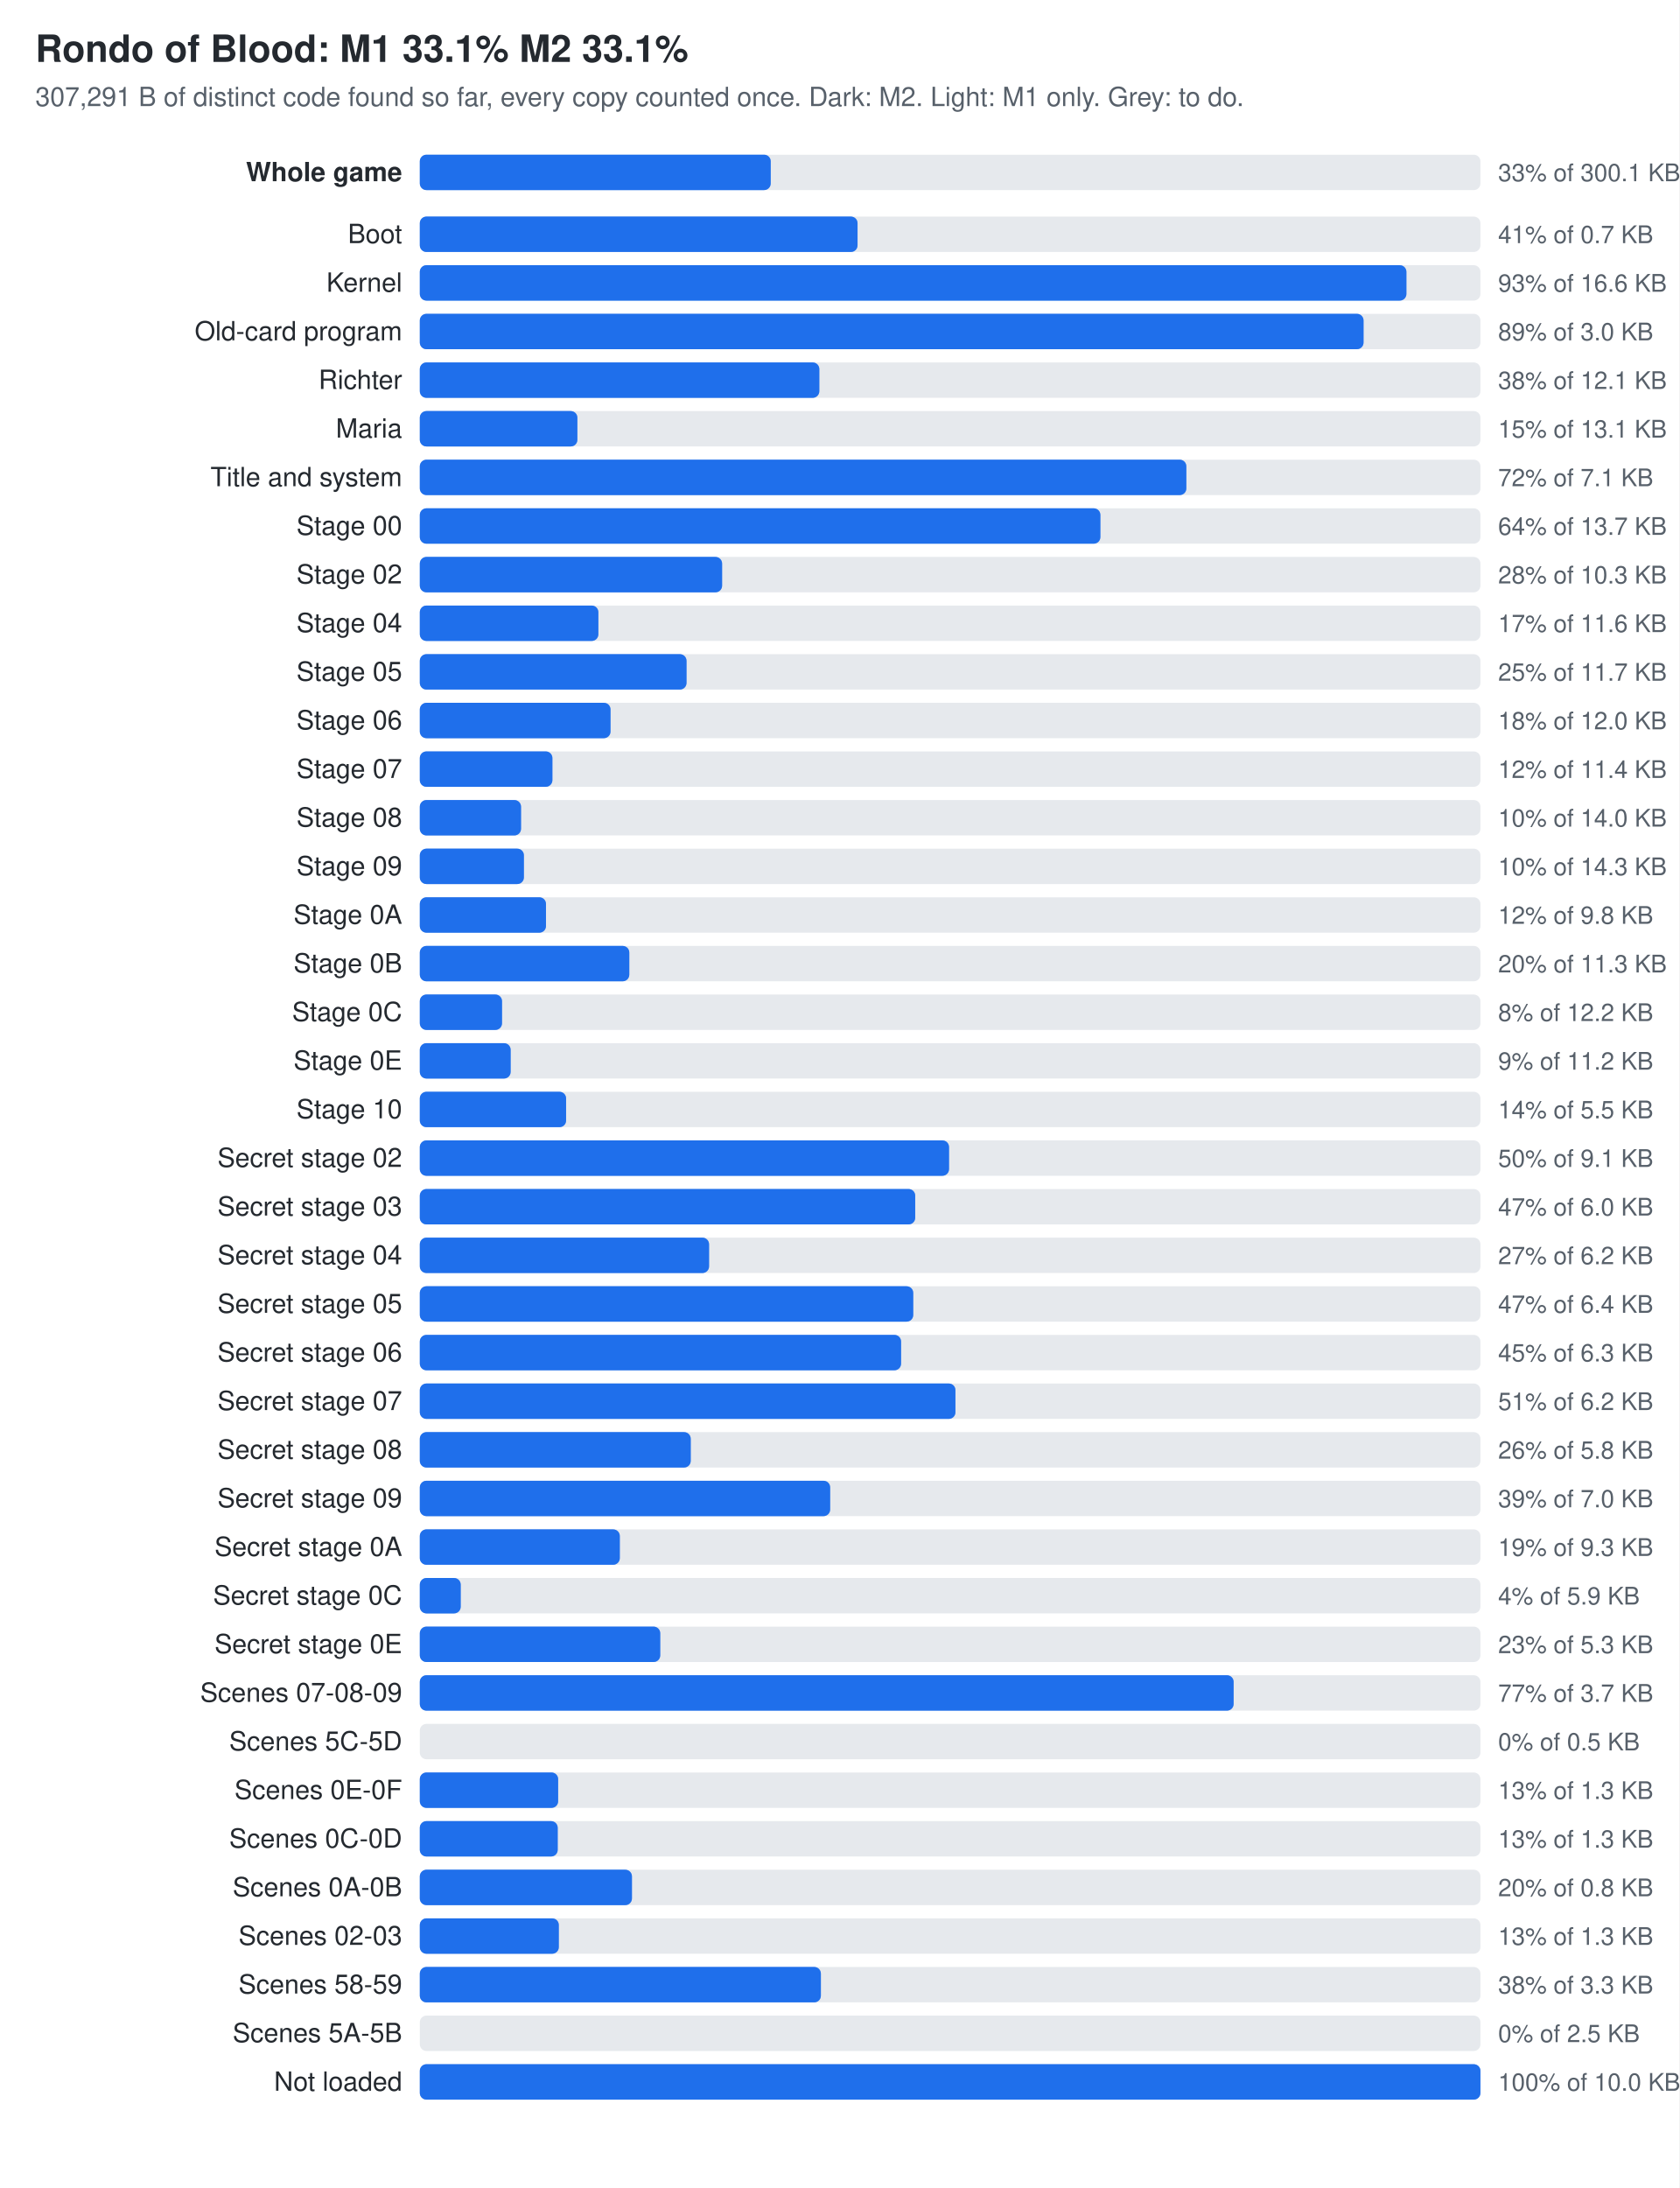
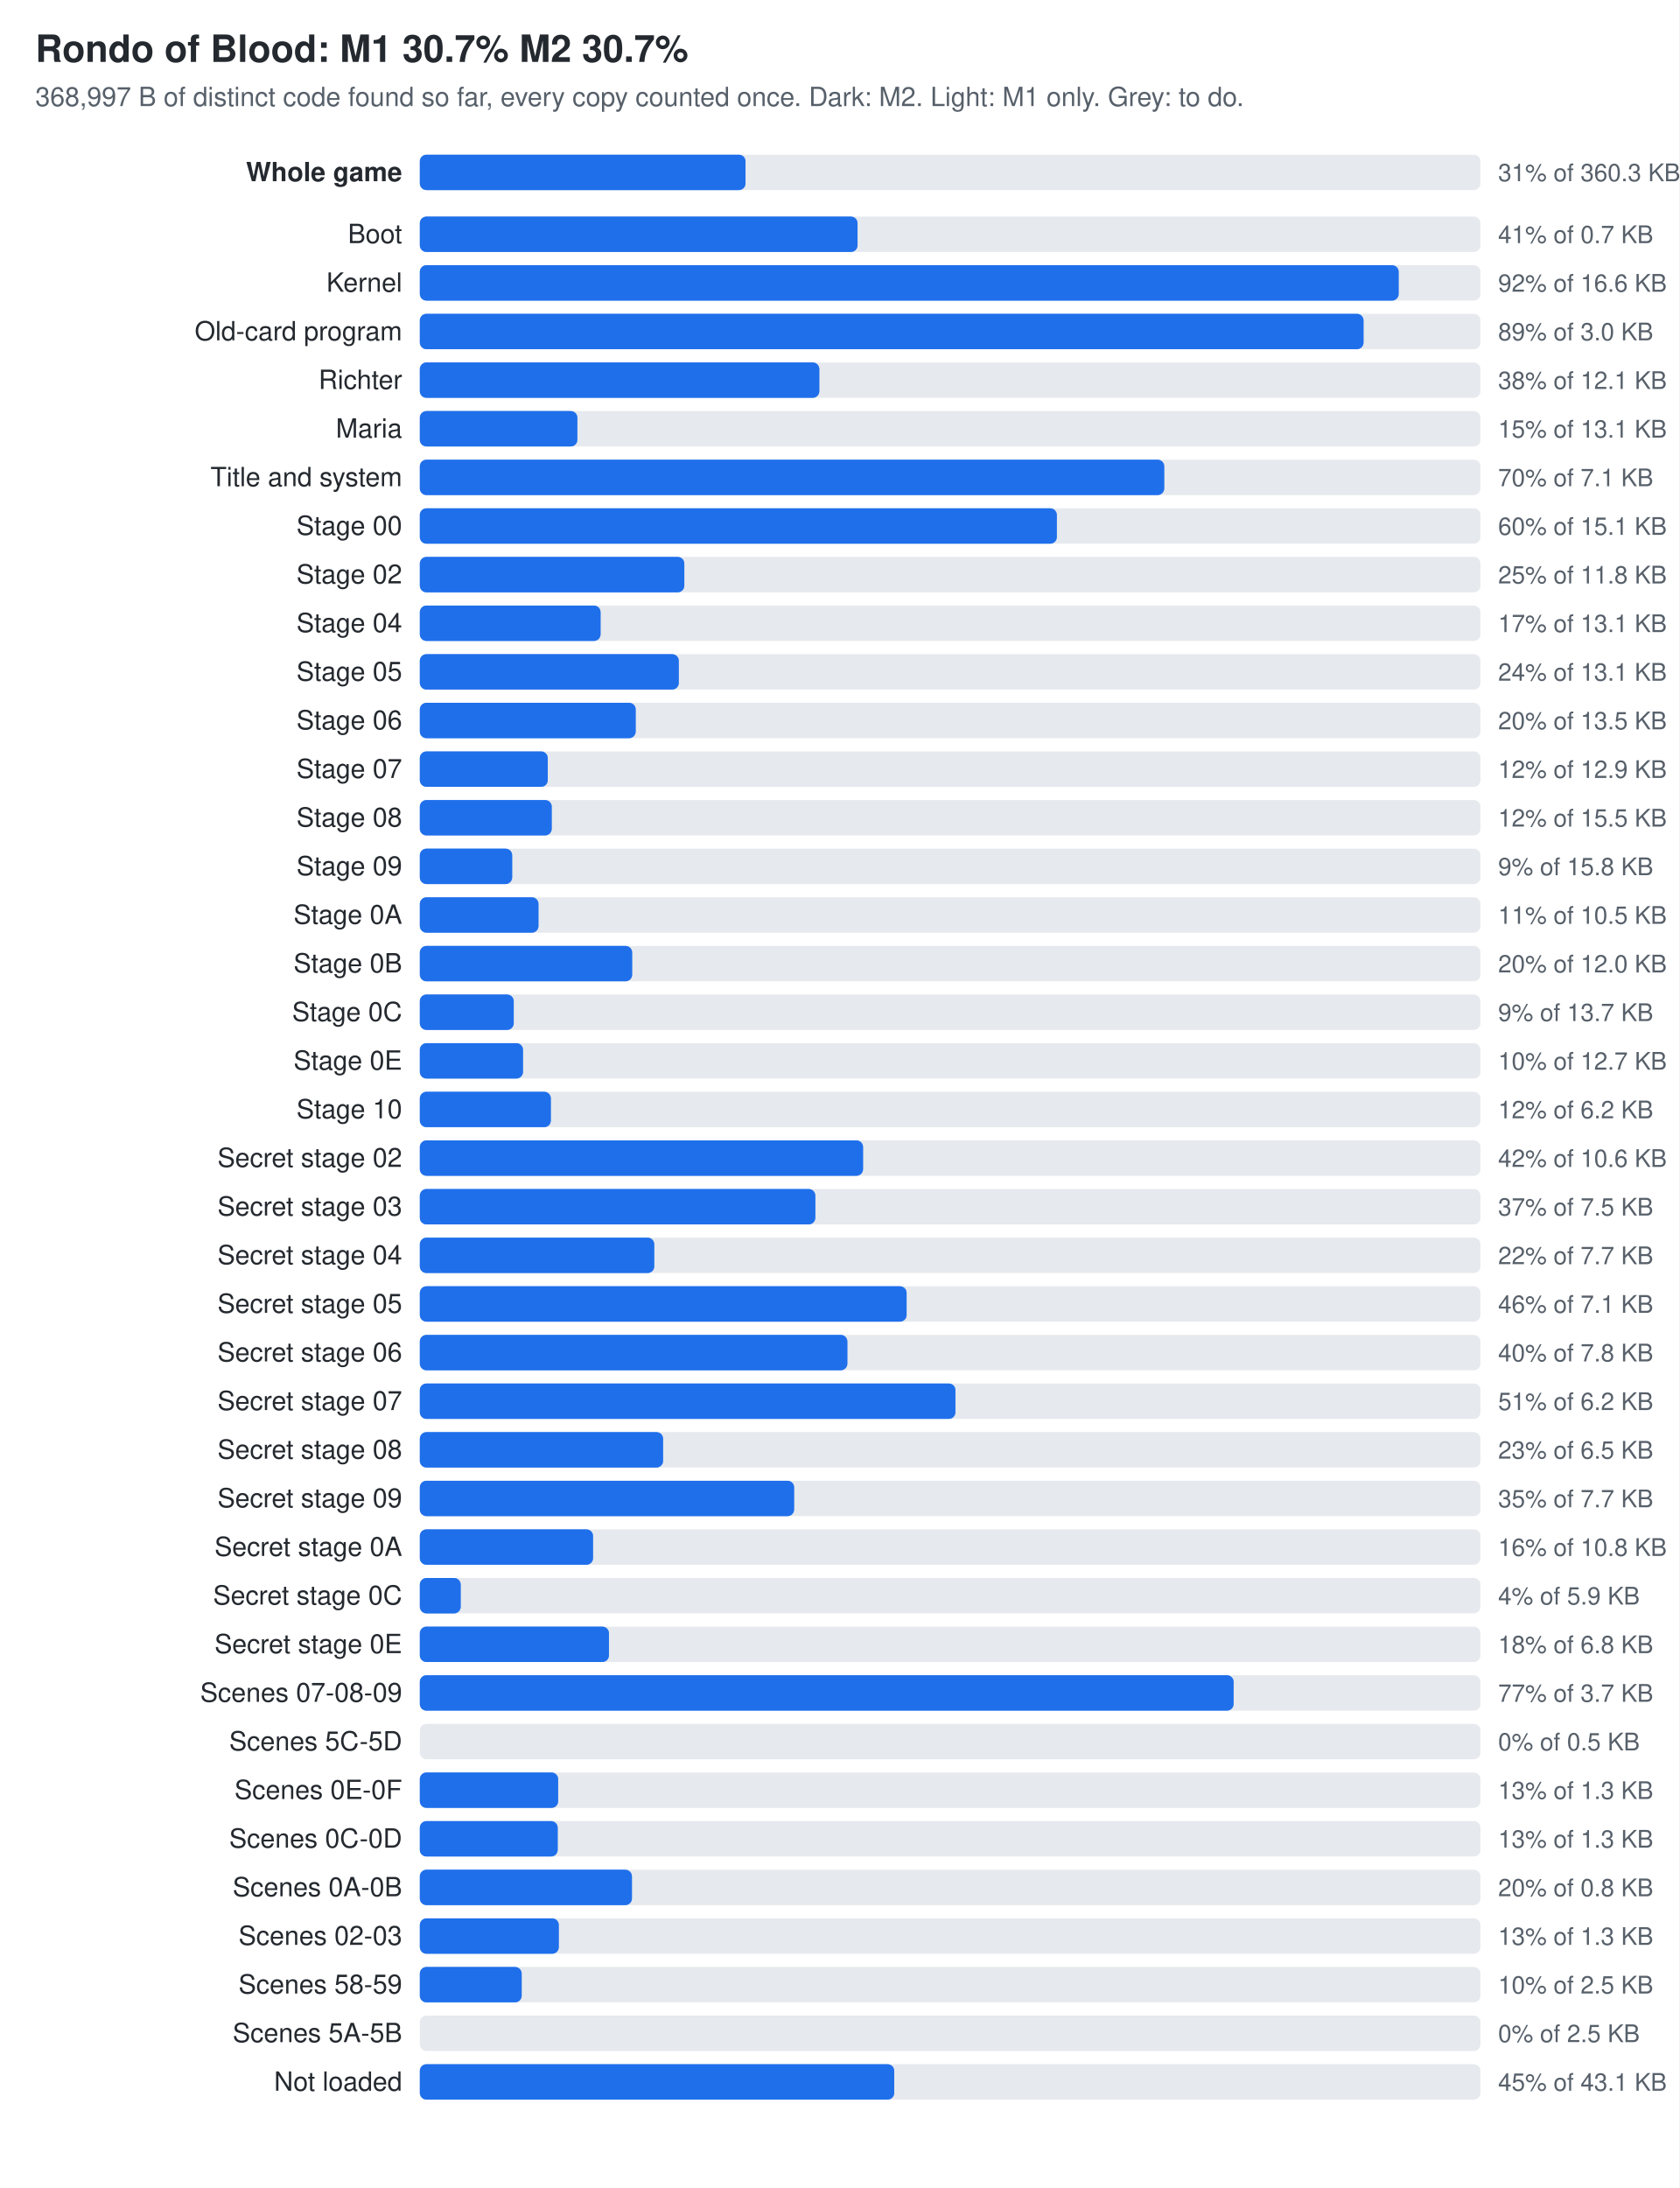
<svg xmlns="http://www.w3.org/2000/svg" width="760" height="990" viewBox="0 0 760 990" font-family="-apple-system,Segoe UI,Helvetica,Arial,sans-serif">
  <rect width="760" height="990" fill="#ffffff" />
-   <text x="16" y="28" font-size="17" font-weight="600" fill="#24292f">Rondo of Blood: M1 33.1%  M2 33.1%</text>
-   <text x="16" y="48" font-size="12" fill="#57606a">307,291 B of distinct code found so far, every copy counted once. Dark: M2. Light: M1 only. Grey: to do.</text>
+   <text x="16" y="28" font-size="17" font-weight="600" fill="#24292f">Rondo of Blood: M1 30.7%  M2 30.7%</text>
+   <text x="16" y="48" font-size="12" fill="#57606a">368,997 B of distinct code found so far, every copy counted once. Dark: M2. Light: M1 only. Grey: to do.</text>
  <text x="182" y="82" font-size="12" text-anchor="end" fill="#24292f" font-weight="600">Whole game</text>
  <rect x="190" y="70" width="480" height="16" rx="3" fill="#e6e9ed" />
-   <rect x="190" y="70" width="158.8" height="16" rx="3" fill="#8cb4f5" />
-   <rect x="190" y="70" width="158.8" height="16" rx="3" fill="#1f6feb" />
-   <text x="678" y="82" font-size="11" fill="#57606a">33% of 300.1 KB</text>
+   <rect x="190" y="70" width="147.4" height="16" rx="3" fill="#8cb4f5" />
+   <rect x="190" y="70" width="147.4" height="16" rx="3" fill="#1f6feb" />
+   <text x="678" y="82" font-size="11" fill="#57606a">31% of 360.3 KB</text>
  <text x="182" y="110" font-size="12" text-anchor="end" fill="#24292f">Boot</text>
  <rect x="190" y="98" width="480" height="16" rx="3" fill="#e6e9ed" />
  <rect x="190" y="98" width="198.1" height="16" rx="3" fill="#8cb4f5" />
  <rect x="190" y="98" width="198.1" height="16" rx="3" fill="#1f6feb" />
  <text x="678" y="110" font-size="11" fill="#57606a">41% of 0.7 KB</text>
  <text x="182" y="132" font-size="12" text-anchor="end" fill="#24292f">Kernel</text>
  <rect x="190" y="120" width="480" height="16" rx="3" fill="#e6e9ed" />
-   <rect x="190" y="120" width="446.5" height="16" rx="3" fill="#8cb4f5" />
-   <rect x="190" y="120" width="446.5" height="16" rx="3" fill="#1f6feb" />
-   <text x="678" y="132" font-size="11" fill="#57606a">93% of 16.6 KB</text>
+   <rect x="190" y="120" width="443.0" height="16" rx="3" fill="#8cb4f5" />
+   <rect x="190" y="120" width="443.0" height="16" rx="3" fill="#1f6feb" />
+   <text x="678" y="132" font-size="11" fill="#57606a">92% of 16.6 KB</text>
  <text x="182" y="154" font-size="12" text-anchor="end" fill="#24292f">Old-card program</text>
  <rect x="190" y="142" width="480" height="16" rx="3" fill="#e6e9ed" />
  <rect x="190" y="142" width="427.1" height="16" rx="3" fill="#8cb4f5" />
  <rect x="190" y="142" width="427.1" height="16" rx="3" fill="#1f6feb" />
  <text x="678" y="154" font-size="11" fill="#57606a">89% of 3.0 KB</text>
  <text x="182" y="176" font-size="12" text-anchor="end" fill="#24292f">Richter</text>
  <rect x="190" y="164" width="480" height="16" rx="3" fill="#e6e9ed" />
  <rect x="190" y="164" width="180.8" height="16" rx="3" fill="#8cb4f5" />
  <rect x="190" y="164" width="180.8" height="16" rx="3" fill="#1f6feb" />
  <text x="678" y="176" font-size="11" fill="#57606a">38% of 12.1 KB</text>
  <text x="182" y="198" font-size="12" text-anchor="end" fill="#24292f">Maria</text>
  <rect x="190" y="186" width="480" height="16" rx="3" fill="#e6e9ed" />
  <rect x="190" y="186" width="71.3" height="16" rx="3" fill="#8cb4f5" />
  <rect x="190" y="186" width="71.3" height="16" rx="3" fill="#1f6feb" />
  <text x="678" y="198" font-size="11" fill="#57606a">15% of 13.1 KB</text>
  <text x="182" y="220" font-size="12" text-anchor="end" fill="#24292f">Title and system</text>
  <rect x="190" y="208" width="480" height="16" rx="3" fill="#e6e9ed" />
-   <rect x="190" y="208" width="346.9" height="16" rx="3" fill="#8cb4f5" />
-   <rect x="190" y="208" width="346.9" height="16" rx="3" fill="#1f6feb" />
-   <text x="678" y="220" font-size="11" fill="#57606a">72% of 7.1 KB</text>
+   <rect x="190" y="208" width="336.9" height="16" rx="3" fill="#8cb4f5" />
+   <rect x="190" y="208" width="336.9" height="16" rx="3" fill="#1f6feb" />
+   <text x="678" y="220" font-size="11" fill="#57606a">70% of 7.1 KB</text>
  <text x="182" y="242" font-size="12" text-anchor="end" fill="#24292f">Stage 00</text>
  <rect x="190" y="230" width="480" height="16" rx="3" fill="#e6e9ed" />
-   <rect x="190" y="230" width="308.0" height="16" rx="3" fill="#8cb4f5" />
-   <rect x="190" y="230" width="308.0" height="16" rx="3" fill="#1f6feb" />
-   <text x="678" y="242" font-size="11" fill="#57606a">64% of 13.7 KB</text>
+   <rect x="190" y="230" width="288.3" height="16" rx="3" fill="#8cb4f5" />
+   <rect x="190" y="230" width="288.3" height="16" rx="3" fill="#1f6feb" />
+   <text x="678" y="242" font-size="11" fill="#57606a">60% of 15.1 KB</text>
  <text x="182" y="264" font-size="12" text-anchor="end" fill="#24292f">Stage 02</text>
  <rect x="190" y="252" width="480" height="16" rx="3" fill="#e6e9ed" />
-   <rect x="190" y="252" width="136.8" height="16" rx="3" fill="#8cb4f5" />
-   <rect x="190" y="252" width="136.8" height="16" rx="3" fill="#1f6feb" />
-   <text x="678" y="264" font-size="11" fill="#57606a">28% of 10.3 KB</text>
+   <rect x="190" y="252" width="119.7" height="16" rx="3" fill="#8cb4f5" />
+   <rect x="190" y="252" width="119.7" height="16" rx="3" fill="#1f6feb" />
+   <text x="678" y="264" font-size="11" fill="#57606a">25% of 11.8 KB</text>
  <text x="182" y="286" font-size="12" text-anchor="end" fill="#24292f">Stage 04</text>
  <rect x="190" y="274" width="480" height="16" rx="3" fill="#e6e9ed" />
-   <rect x="190" y="274" width="80.8" height="16" rx="3" fill="#8cb4f5" />
-   <rect x="190" y="274" width="80.8" height="16" rx="3" fill="#1f6feb" />
-   <text x="678" y="286" font-size="11" fill="#57606a">17% of 11.6 KB</text>
+   <rect x="190" y="274" width="81.8" height="16" rx="3" fill="#8cb4f5" />
+   <rect x="190" y="274" width="81.8" height="16" rx="3" fill="#1f6feb" />
+   <text x="678" y="286" font-size="11" fill="#57606a">17% of 13.1 KB</text>
  <text x="182" y="308" font-size="12" text-anchor="end" fill="#24292f">Stage 05</text>
  <rect x="190" y="296" width="480" height="16" rx="3" fill="#e6e9ed" />
-   <rect x="190" y="296" width="120.7" height="16" rx="3" fill="#8cb4f5" />
-   <rect x="190" y="296" width="120.7" height="16" rx="3" fill="#1f6feb" />
-   <text x="678" y="308" font-size="11" fill="#57606a">25% of 11.7 KB</text>
+   <rect x="190" y="296" width="117.2" height="16" rx="3" fill="#8cb4f5" />
+   <rect x="190" y="296" width="117.2" height="16" rx="3" fill="#1f6feb" />
+   <text x="678" y="308" font-size="11" fill="#57606a">24% of 13.1 KB</text>
  <text x="182" y="330" font-size="12" text-anchor="end" fill="#24292f">Stage 06</text>
  <rect x="190" y="318" width="480" height="16" rx="3" fill="#e6e9ed" />
-   <rect x="190" y="318" width="86.3" height="16" rx="3" fill="#8cb4f5" />
-   <rect x="190" y="318" width="86.3" height="16" rx="3" fill="#1f6feb" />
-   <text x="678" y="330" font-size="11" fill="#57606a">18% of 12.0 KB</text>
+   <rect x="190" y="318" width="97.7" height="16" rx="3" fill="#8cb4f5" />
+   <rect x="190" y="318" width="97.7" height="16" rx="3" fill="#1f6feb" />
+   <text x="678" y="330" font-size="11" fill="#57606a">20% of 13.5 KB</text>
  <text x="182" y="352" font-size="12" text-anchor="end" fill="#24292f">Stage 07</text>
  <rect x="190" y="340" width="480" height="16" rx="3" fill="#e6e9ed" />
-   <rect x="190" y="340" width="60.0" height="16" rx="3" fill="#8cb4f5" />
-   <rect x="190" y="340" width="60.0" height="16" rx="3" fill="#1f6feb" />
-   <text x="678" y="352" font-size="11" fill="#57606a">12% of 11.4 KB</text>
+   <rect x="190" y="340" width="57.9" height="16" rx="3" fill="#8cb4f5" />
+   <rect x="190" y="340" width="57.9" height="16" rx="3" fill="#1f6feb" />
+   <text x="678" y="352" font-size="11" fill="#57606a">12% of 12.9 KB</text>
  <text x="182" y="374" font-size="12" text-anchor="end" fill="#24292f">Stage 08</text>
  <rect x="190" y="362" width="480" height="16" rx="3" fill="#e6e9ed" />
-   <rect x="190" y="362" width="45.8" height="16" rx="3" fill="#8cb4f5" />
-   <rect x="190" y="362" width="45.8" height="16" rx="3" fill="#1f6feb" />
-   <text x="678" y="374" font-size="11" fill="#57606a">10% of 14.0 KB</text>
+   <rect x="190" y="362" width="59.7" height="16" rx="3" fill="#8cb4f5" />
+   <rect x="190" y="362" width="59.7" height="16" rx="3" fill="#1f6feb" />
+   <text x="678" y="374" font-size="11" fill="#57606a">12% of 15.5 KB</text>
  <text x="182" y="396" font-size="12" text-anchor="end" fill="#24292f">Stage 09</text>
  <rect x="190" y="384" width="480" height="16" rx="3" fill="#e6e9ed" />
-   <rect x="190" y="384" width="47.1" height="16" rx="3" fill="#8cb4f5" />
-   <rect x="190" y="384" width="47.1" height="16" rx="3" fill="#1f6feb" />
-   <text x="678" y="396" font-size="11" fill="#57606a">10% of 14.3 KB</text>
+   <rect x="190" y="384" width="41.8" height="16" rx="3" fill="#8cb4f5" />
+   <rect x="190" y="384" width="41.8" height="16" rx="3" fill="#1f6feb" />
+   <text x="678" y="396" font-size="11" fill="#57606a">9% of 15.8 KB</text>
  <text x="182" y="418" font-size="12" text-anchor="end" fill="#24292f">Stage 0A</text>
  <rect x="190" y="406" width="480" height="16" rx="3" fill="#e6e9ed" />
-   <rect x="190" y="406" width="57.1" height="16" rx="3" fill="#8cb4f5" />
-   <rect x="190" y="406" width="57.1" height="16" rx="3" fill="#1f6feb" />
-   <text x="678" y="418" font-size="11" fill="#57606a">12% of 9.8 KB</text>
+   <rect x="190" y="406" width="53.7" height="16" rx="3" fill="#8cb4f5" />
+   <rect x="190" y="406" width="53.7" height="16" rx="3" fill="#1f6feb" />
+   <text x="678" y="418" font-size="11" fill="#57606a">11% of 10.5 KB</text>
  <text x="182" y="440" font-size="12" text-anchor="end" fill="#24292f">Stage 0B</text>
  <rect x="190" y="428" width="480" height="16" rx="3" fill="#e6e9ed" />
-   <rect x="190" y="428" width="94.8" height="16" rx="3" fill="#8cb4f5" />
-   <rect x="190" y="428" width="94.8" height="16" rx="3" fill="#1f6feb" />
-   <text x="678" y="440" font-size="11" fill="#57606a">20% of 11.3 KB</text>
+   <rect x="190" y="428" width="96.1" height="16" rx="3" fill="#8cb4f5" />
+   <rect x="190" y="428" width="96.1" height="16" rx="3" fill="#1f6feb" />
+   <text x="678" y="440" font-size="11" fill="#57606a">20% of 12.0 KB</text>
  <text x="182" y="462" font-size="12" text-anchor="end" fill="#24292f">Stage 0C</text>
  <rect x="190" y="450" width="480" height="16" rx="3" fill="#e6e9ed" />
-   <rect x="190" y="450" width="37.2" height="16" rx="3" fill="#8cb4f5" />
-   <rect x="190" y="450" width="37.2" height="16" rx="3" fill="#1f6feb" />
-   <text x="678" y="462" font-size="11" fill="#57606a">8% of 12.2 KB</text>
+   <rect x="190" y="450" width="42.5" height="16" rx="3" fill="#8cb4f5" />
+   <rect x="190" y="450" width="42.5" height="16" rx="3" fill="#1f6feb" />
+   <text x="678" y="462" font-size="11" fill="#57606a">9% of 13.7 KB</text>
  <text x="182" y="484" font-size="12" text-anchor="end" fill="#24292f">Stage 0E</text>
  <rect x="190" y="472" width="480" height="16" rx="3" fill="#e6e9ed" />
-   <rect x="190" y="472" width="41.1" height="16" rx="3" fill="#8cb4f5" />
-   <rect x="190" y="472" width="41.1" height="16" rx="3" fill="#1f6feb" />
-   <text x="678" y="484" font-size="11" fill="#57606a">9% of 11.2 KB</text>
+   <rect x="190" y="472" width="46.7" height="16" rx="3" fill="#8cb4f5" />
+   <rect x="190" y="472" width="46.7" height="16" rx="3" fill="#1f6feb" />
+   <text x="678" y="484" font-size="11" fill="#57606a">10% of 12.7 KB</text>
  <text x="182" y="506" font-size="12" text-anchor="end" fill="#24292f">Stage 10</text>
  <rect x="190" y="494" width="480" height="16" rx="3" fill="#e6e9ed" />
-   <rect x="190" y="494" width="66.2" height="16" rx="3" fill="#8cb4f5" />
-   <rect x="190" y="494" width="66.2" height="16" rx="3" fill="#1f6feb" />
-   <text x="678" y="506" font-size="11" fill="#57606a">14% of 5.5 KB</text>
+   <rect x="190" y="494" width="59.3" height="16" rx="3" fill="#8cb4f5" />
+   <rect x="190" y="494" width="59.3" height="16" rx="3" fill="#1f6feb" />
+   <text x="678" y="506" font-size="11" fill="#57606a">12% of 6.2 KB</text>
  <text x="182" y="528" font-size="12" text-anchor="end" fill="#24292f">Secret stage 02</text>
  <rect x="190" y="516" width="480" height="16" rx="3" fill="#e6e9ed" />
-   <rect x="190" y="516" width="239.5" height="16" rx="3" fill="#8cb4f5" />
-   <rect x="190" y="516" width="239.5" height="16" rx="3" fill="#1f6feb" />
-   <text x="678" y="528" font-size="11" fill="#57606a">50% of 9.1 KB</text>
+   <rect x="190" y="516" width="200.6" height="16" rx="3" fill="#8cb4f5" />
+   <rect x="190" y="516" width="200.6" height="16" rx="3" fill="#1f6feb" />
+   <text x="678" y="528" font-size="11" fill="#57606a">42% of 10.6 KB</text>
  <text x="182" y="550" font-size="12" text-anchor="end" fill="#24292f">Secret stage 03</text>
  <rect x="190" y="538" width="480" height="16" rx="3" fill="#e6e9ed" />
-   <rect x="190" y="538" width="224.2" height="16" rx="3" fill="#8cb4f5" />
-   <rect x="190" y="538" width="224.2" height="16" rx="3" fill="#1f6feb" />
-   <text x="678" y="550" font-size="11" fill="#57606a">47% of 6.0 KB</text>
+   <rect x="190" y="538" width="179.0" height="16" rx="3" fill="#8cb4f5" />
+   <rect x="190" y="538" width="179.0" height="16" rx="3" fill="#1f6feb" />
+   <text x="678" y="550" font-size="11" fill="#57606a">37% of 7.5 KB</text>
  <text x="182" y="572" font-size="12" text-anchor="end" fill="#24292f">Secret stage 04</text>
  <rect x="190" y="560" width="480" height="16" rx="3" fill="#e6e9ed" />
-   <rect x="190" y="560" width="130.9" height="16" rx="3" fill="#8cb4f5" />
-   <rect x="190" y="560" width="130.9" height="16" rx="3" fill="#1f6feb" />
-   <text x="678" y="572" font-size="11" fill="#57606a">27% of 6.2 KB</text>
+   <rect x="190" y="560" width="106.1" height="16" rx="3" fill="#8cb4f5" />
+   <rect x="190" y="560" width="106.1" height="16" rx="3" fill="#1f6feb" />
+   <text x="678" y="572" font-size="11" fill="#57606a">22% of 7.7 KB</text>
  <text x="182" y="594" font-size="12" text-anchor="end" fill="#24292f">Secret stage 05</text>
  <rect x="190" y="582" width="480" height="16" rx="3" fill="#e6e9ed" />
-   <rect x="190" y="582" width="223.3" height="16" rx="3" fill="#8cb4f5" />
-   <rect x="190" y="582" width="223.3" height="16" rx="3" fill="#1f6feb" />
-   <text x="678" y="594" font-size="11" fill="#57606a">47% of 6.4 KB</text>
+   <rect x="190" y="582" width="220.3" height="16" rx="3" fill="#8cb4f5" />
+   <rect x="190" y="582" width="220.3" height="16" rx="3" fill="#1f6feb" />
+   <text x="678" y="594" font-size="11" fill="#57606a">46% of 7.1 KB</text>
  <text x="182" y="616" font-size="12" text-anchor="end" fill="#24292f">Secret stage 06</text>
  <rect x="190" y="604" width="480" height="16" rx="3" fill="#e6e9ed" />
-   <rect x="190" y="604" width="217.8" height="16" rx="3" fill="#8cb4f5" />
-   <rect x="190" y="604" width="217.8" height="16" rx="3" fill="#1f6feb" />
-   <text x="678" y="616" font-size="11" fill="#57606a">45% of 6.3 KB</text>
+   <rect x="190" y="604" width="193.5" height="16" rx="3" fill="#8cb4f5" />
+   <rect x="190" y="604" width="193.5" height="16" rx="3" fill="#1f6feb" />
+   <text x="678" y="616" font-size="11" fill="#57606a">40% of 7.8 KB</text>
  <text x="182" y="638" font-size="12" text-anchor="end" fill="#24292f">Secret stage 07</text>
  <rect x="190" y="626" width="480" height="16" rx="3" fill="#e6e9ed" />
  <rect x="190" y="626" width="242.4" height="16" rx="3" fill="#8cb4f5" />
  <rect x="190" y="626" width="242.4" height="16" rx="3" fill="#1f6feb" />
  <text x="678" y="638" font-size="11" fill="#57606a">51% of 6.2 KB</text>
  <text x="182" y="660" font-size="12" text-anchor="end" fill="#24292f">Secret stage 08</text>
  <rect x="190" y="648" width="480" height="16" rx="3" fill="#e6e9ed" />
-   <rect x="190" y="648" width="122.6" height="16" rx="3" fill="#8cb4f5" />
-   <rect x="190" y="648" width="122.6" height="16" rx="3" fill="#1f6feb" />
-   <text x="678" y="660" font-size="11" fill="#57606a">26% of 5.8 KB</text>
+   <rect x="190" y="648" width="110.1" height="16" rx="3" fill="#8cb4f5" />
+   <rect x="190" y="648" width="110.1" height="16" rx="3" fill="#1f6feb" />
+   <text x="678" y="660" font-size="11" fill="#57606a">23% of 6.5 KB</text>
  <text x="182" y="682" font-size="12" text-anchor="end" fill="#24292f">Secret stage 09</text>
  <rect x="190" y="670" width="480" height="16" rx="3" fill="#e6e9ed" />
-   <rect x="190" y="670" width="185.7" height="16" rx="3" fill="#8cb4f5" />
-   <rect x="190" y="670" width="185.7" height="16" rx="3" fill="#1f6feb" />
-   <text x="678" y="682" font-size="11" fill="#57606a">39% of 7.0 KB</text>
+   <rect x="190" y="670" width="169.4" height="16" rx="3" fill="#8cb4f5" />
+   <rect x="190" y="670" width="169.4" height="16" rx="3" fill="#1f6feb" />
+   <text x="678" y="682" font-size="11" fill="#57606a">35% of 7.7 KB</text>
  <text x="182" y="704" font-size="12" text-anchor="end" fill="#24292f">Secret stage 0A</text>
  <rect x="190" y="692" width="480" height="16" rx="3" fill="#e6e9ed" />
-   <rect x="190" y="692" width="90.5" height="16" rx="3" fill="#8cb4f5" />
-   <rect x="190" y="692" width="90.5" height="16" rx="3" fill="#1f6feb" />
-   <text x="678" y="704" font-size="11" fill="#57606a">19% of 9.3 KB</text>
+   <rect x="190" y="692" width="78.4" height="16" rx="3" fill="#8cb4f5" />
+   <rect x="190" y="692" width="78.4" height="16" rx="3" fill="#1f6feb" />
+   <text x="678" y="704" font-size="11" fill="#57606a">16% of 10.8 KB</text>
  <text x="182" y="726" font-size="12" text-anchor="end" fill="#24292f">Secret stage 0C</text>
  <rect x="190" y="714" width="480" height="16" rx="3" fill="#e6e9ed" />
  <rect x="190" y="714" width="18.5" height="16" rx="3" fill="#8cb4f5" />
  <rect x="190" y="714" width="18.5" height="16" rx="3" fill="#1f6feb" />
  <text x="678" y="726" font-size="11" fill="#57606a">4% of 5.9 KB</text>
  <text x="182" y="748" font-size="12" text-anchor="end" fill="#24292f">Secret stage 0E</text>
  <rect x="190" y="736" width="480" height="16" rx="3" fill="#e6e9ed" />
-   <rect x="190" y="736" width="108.8" height="16" rx="3" fill="#8cb4f5" />
-   <rect x="190" y="736" width="108.8" height="16" rx="3" fill="#1f6feb" />
-   <text x="678" y="748" font-size="11" fill="#57606a">23% of 5.3 KB</text>
+   <rect x="190" y="736" width="85.6" height="16" rx="3" fill="#8cb4f5" />
+   <rect x="190" y="736" width="85.6" height="16" rx="3" fill="#1f6feb" />
+   <text x="678" y="748" font-size="11" fill="#57606a">18% of 6.8 KB</text>
  <text x="182" y="770" font-size="12" text-anchor="end" fill="#24292f">Scenes 07-08-09</text>
  <rect x="190" y="758" width="480" height="16" rx="3" fill="#e6e9ed" />
  <rect x="190" y="758" width="368.3" height="16" rx="3" fill="#8cb4f5" />
  <rect x="190" y="758" width="368.3" height="16" rx="3" fill="#1f6feb" />
  <text x="678" y="770" font-size="11" fill="#57606a">77% of 3.7 KB</text>
  <text x="182" y="792" font-size="12" text-anchor="end" fill="#24292f">Scenes 5C-5D</text>
  <rect x="190" y="780" width="480" height="16" rx="3" fill="#e6e9ed" />
  <text x="678" y="792" font-size="11" fill="#57606a">0% of 0.5 KB</text>
  <text x="182" y="814" font-size="12" text-anchor="end" fill="#24292f">Scenes 0E-0F</text>
  <rect x="190" y="802" width="480" height="16" rx="3" fill="#e6e9ed" />
  <rect x="190" y="802" width="62.6" height="16" rx="3" fill="#8cb4f5" />
  <rect x="190" y="802" width="62.6" height="16" rx="3" fill="#1f6feb" />
  <text x="678" y="814" font-size="11" fill="#57606a">13% of 1.3 KB</text>
  <text x="182" y="836" font-size="12" text-anchor="end" fill="#24292f">Scenes 0C-0D</text>
  <rect x="190" y="824" width="480" height="16" rx="3" fill="#e6e9ed" />
  <rect x="190" y="824" width="62.4" height="16" rx="3" fill="#8cb4f5" />
  <rect x="190" y="824" width="62.4" height="16" rx="3" fill="#1f6feb" />
  <text x="678" y="836" font-size="11" fill="#57606a">13% of 1.3 KB</text>
  <text x="182" y="858" font-size="12" text-anchor="end" fill="#24292f">Scenes 0A-0B</text>
  <rect x="190" y="846" width="480" height="16" rx="3" fill="#e6e9ed" />
  <rect x="190" y="846" width="96.0" height="16" rx="3" fill="#8cb4f5" />
  <rect x="190" y="846" width="96.0" height="16" rx="3" fill="#1f6feb" />
  <text x="678" y="858" font-size="11" fill="#57606a">20% of 0.8 KB</text>
  <text x="182" y="880" font-size="12" text-anchor="end" fill="#24292f">Scenes 02-03</text>
  <rect x="190" y="868" width="480" height="16" rx="3" fill="#e6e9ed" />
  <rect x="190" y="868" width="62.9" height="16" rx="3" fill="#8cb4f5" />
  <rect x="190" y="868" width="62.9" height="16" rx="3" fill="#1f6feb" />
  <text x="678" y="880" font-size="11" fill="#57606a">13% of 1.3 KB</text>
  <text x="182" y="902" font-size="12" text-anchor="end" fill="#24292f">Scenes 58-59</text>
  <rect x="190" y="890" width="480" height="16" rx="3" fill="#e6e9ed" />
-   <rect x="190" y="890" width="181.5" height="16" rx="3" fill="#8cb4f5" />
-   <rect x="190" y="890" width="181.5" height="16" rx="3" fill="#1f6feb" />
-   <text x="678" y="902" font-size="11" fill="#57606a">38% of 3.3 KB</text>
+   <rect x="190" y="890" width="46.1" height="16" rx="3" fill="#8cb4f5" />
+   <rect x="190" y="890" width="46.1" height="16" rx="3" fill="#1f6feb" />
+   <text x="678" y="902" font-size="11" fill="#57606a">10% of 2.5 KB</text>
  <text x="182" y="924" font-size="12" text-anchor="end" fill="#24292f">Scenes 5A-5B</text>
  <rect x="190" y="912" width="480" height="16" rx="3" fill="#e6e9ed" />
  <text x="678" y="924" font-size="11" fill="#57606a">0% of 2.5 KB</text>
  <text x="182" y="946" font-size="12" text-anchor="end" fill="#24292f">Not loaded</text>
  <rect x="190" y="934" width="480" height="16" rx="3" fill="#e6e9ed" />
-   <rect x="190" y="934" width="480.0" height="16" rx="3" fill="#8cb4f5" />
-   <rect x="190" y="934" width="480.0" height="16" rx="3" fill="#1f6feb" />
-   <text x="678" y="946" font-size="11" fill="#57606a">100% of 10.0 KB</text>
+   <rect x="190" y="934" width="214.7" height="16" rx="3" fill="#8cb4f5" />
+   <rect x="190" y="934" width="214.7" height="16" rx="3" fill="#1f6feb" />
+   <text x="678" y="946" font-size="11" fill="#57606a">45% of 43.1 KB</text>
</svg>
